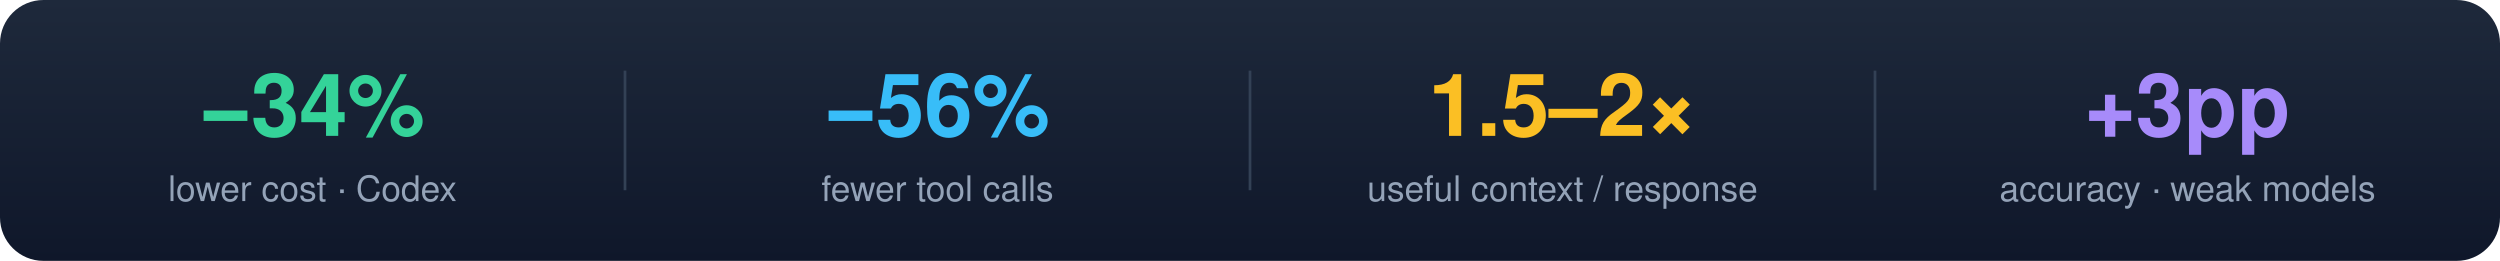
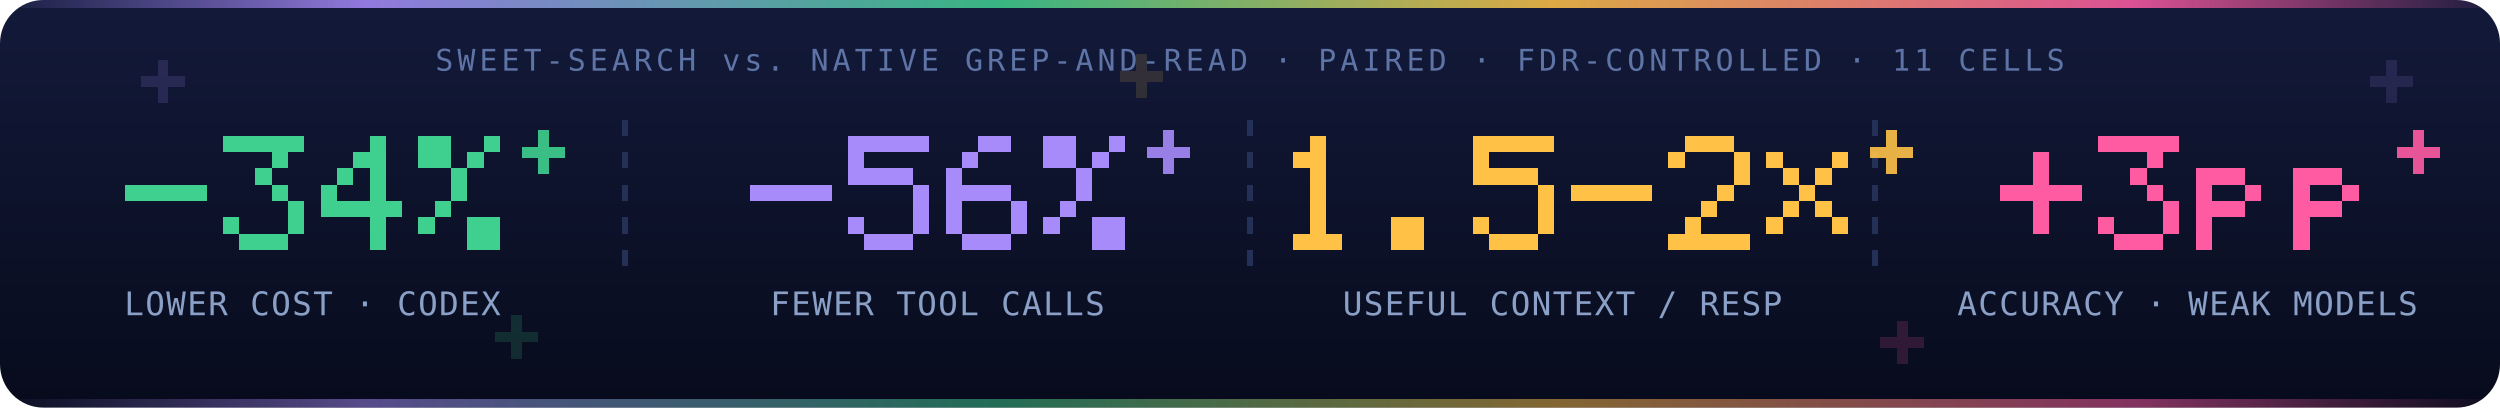
- <svg xmlns="http://www.w3.org/2000/svg" aria-label="Code-retrieval headline: up to 34 percent lower cost on Codex, up to 56 percent fewer tool calls, 1.5 to 2 times more useful context per response, and plus 3 percentage points accuracy on weak models." viewBox="0 0 920 96">
+ <svg xmlns="http://www.w3.org/2000/svg" aria-label="Code-retrieval headline: up to 34 percent lower cost on Codex, up to 56 percent fewer tool calls, 1.5 to 2 times more useful context per response, and plus 3 percentage points accuracy on weak models." font-family="ui-monospace,SFMono-Regular,Menlo,Consolas,monospace" shape-rendering="crispEdges" viewBox="0 0 920 150">
  <defs>
-     <linearGradient id="a" x1="0" x2="0" y1="0" y2="1">
-       <stop offset="0" stop-color="#1e293b" />
-       <stop offset="1" stop-color="#0f172a" />
+     <linearGradient id="bg" x1="0" x2="0" y1="0" y2="1">
+       <stop offset="0" stop-color="#131a3a" />
+       <stop offset="1" stop-color="#070b1c" />
    </linearGradient>
+     <linearGradient id="candy" x1="0" x2="1" y1="0" y2="0">
+       <stop offset="0%" stop-color="#a78bfa" stop-opacity="0" />
+       <stop offset="15%" stop-color="#a78bfa" />
+       <stop offset="40%" stop-color="#3fd08f" />
+       <stop offset="62%" stop-color="#ffc247" />
+       <stop offset="85%" stop-color="#ff5ba3" />
+       <stop offset="100%" stop-color="#ff5ba3" stop-opacity="0" />
+     </linearGradient>
+     <clipPath id="round">
+       <rect width="920" height="150" rx="16" />
+     </clipPath>
  </defs>
-   <rect width="920" height="96" fill="url(#a)" rx="16" />
-   <path stroke="#334155" d="M230 26v44m230-44v44m230-44v44" />
-   <g font-family="-apple-system,BlinkMacSystemFont,Segoe UI,Helvetica,Arial,sans-serif" text-anchor="middle">
-     <text x="115" y="50" fill="#34d399" font-size="32" font-weight="700">−34%</text>
-     <text x="115" y="74" fill="#94a3b8" font-size="13">lower cost · Codex</text>
-     <text x="345" y="50" fill="#38bdf8" font-size="32" font-weight="700">−56%</text>
-     <text x="345" y="74" fill="#94a3b8" font-size="13">fewer tool calls</text>
-     <text x="575" y="50" fill="#fbbf24" font-size="32" font-weight="700">1.5–2×</text>
-     <text x="575" y="74" fill="#94a3b8" font-size="13">useful context / response</text>
-     <text x="805" y="50" fill="#a78bfa" font-size="32" font-weight="700">+3pp</text>
-     <text x="805" y="74" fill="#94a3b8" font-size="13">accuracy · weak models</text>
+   <g clip-path="url(#round)">
+     <rect width="920" height="150" fill="url(#bg)" />
+     <rect width="920" height="3" fill="url(#candy)" opacity=".85" />
+     <rect width="920" height="3" y="147" fill="url(#candy)" opacity=".5" />
+     <g fill="#a78bfa" opacity=".16">
+       <rect width="12" height="4" x="54" y="28" />
+       <rect width="4" height="12" x="58" y="24" />
+       <rect width="4" height="4" x="52" y="28" />
+       <rect width="4" height="4" x="64" y="28" />
+       <rect width="4" height="4" x="58" y="22" />
+       <rect width="4" height="4" x="58" y="34" />
+     </g>
+     <g fill="#3fd08f" opacity=".16">
+       <rect width="12" height="4" x="184" y="122" />
+       <rect width="4" height="12" x="188" y="118" />
+       <rect width="4" height="4" x="182" y="122" />
+       <rect width="4" height="4" x="194" y="122" />
+       <rect width="4" height="4" x="188" y="116" />
+       <rect width="4" height="4" x="188" y="128" />
+     </g>
+     <g fill="#ffc247" opacity=".14">
+       <rect width="12" height="4" x="414" y="26" />
+       <rect width="4" height="12" x="418" y="22" />
+       <rect width="4" height="4" x="412" y="26" />
+       <rect width="4" height="4" x="424" y="26" />
+       <rect width="4" height="4" x="418" y="20" />
+       <rect width="4" height="4" x="418" y="32" />
+     </g>
+     <g fill="#ff5ba3" opacity=".16">
+       <rect width="12" height="4" x="694" y="124" />
+       <rect width="4" height="12" x="698" y="120" />
+       <rect width="4" height="4" x="692" y="124" />
+       <rect width="4" height="4" x="704" y="124" />
+       <rect width="4" height="4" x="698" y="118" />
+       <rect width="4" height="4" x="698" y="130" />
+     </g>
+     <g fill="#a78bfa" opacity=".14">
+       <rect width="12" height="4" x="874" y="28" />
+       <rect width="4" height="12" x="878" y="24" />
+       <rect width="4" height="4" x="872" y="28" />
+       <rect width="4" height="4" x="884" y="28" />
+       <rect width="4" height="4" x="878" y="22" />
+       <rect width="4" height="4" x="878" y="34" />
+     </g>
+     <g fill="#243056">
+       <rect width="2" height="6" x="229" y="44" />
+       <rect width="2" height="6" x="229" y="56" />
+       <rect width="2" height="6" x="229" y="68" />
+       <rect width="2" height="6" x="229" y="80" />
+       <rect width="2" height="6" x="229" y="92" />
+       <rect width="2" height="6" x="459" y="44" />
+       <rect width="2" height="6" x="459" y="56" />
+       <rect width="2" height="6" x="459" y="68" />
+       <rect width="2" height="6" x="459" y="80" />
+       <rect width="2" height="6" x="459" y="92" />
+       <rect width="2" height="6" x="689" y="44" />
+       <rect width="2" height="6" x="689" y="56" />
+       <rect width="2" height="6" x="689" y="68" />
+       <rect width="2" height="6" x="689" y="80" />
+       <rect width="2" height="6" x="689" y="92" />
+     </g>
+     <g fill="#3fd08f">
+       <rect width="30" height="6" x="46" y="68" />
+       <rect width="30" height="6" x="82" y="50" />
+       <rect width="6" height="6" x="100" y="56" />
+       <rect width="6" height="6" x="94" y="62" />
+       <rect width="6" height="6" x="100" y="68" />
+       <rect width="6" height="6" x="106" y="74" />
+       <rect width="6" height="6" x="82" y="80" />
+       <rect width="6" height="6" x="106" y="80" />
+       <rect width="18" height="6" x="88" y="86" />
+       <rect width="6" height="6" x="136" y="50" />
+       <rect width="12" height="6" x="130" y="56" />
+       <rect width="6" height="6" x="124" y="62" />
+       <rect width="6" height="6" x="136" y="62" />
+       <rect width="6" height="6" x="118" y="68" />
+       <rect width="6" height="6" x="136" y="68" />
+       <rect width="30" height="6" x="118" y="74" />
+       <rect width="6" height="6" x="136" y="80" />
+       <rect width="6" height="6" x="136" y="86" />
+       <rect width="12" height="6" x="154" y="50" />
+       <rect width="6" height="6" x="178" y="50" />
+       <rect width="12" height="6" x="154" y="56" />
+       <rect width="6" height="6" x="172" y="56" />
+       <rect width="6" height="6" x="166" y="62" />
+       <rect width="6" height="6" x="166" y="68" />
+       <rect width="6" height="6" x="160" y="74" />
+       <rect width="6" height="6" x="154" y="80" />
+       <rect width="12" height="6" x="172" y="80" />
+       <rect width="12" height="6" x="172" y="86" />
+     </g>
+     <g fill="#a78bfa">
+       <rect width="30" height="6" x="276" y="68" />
+       <rect width="30" height="6" x="312" y="50" />
+       <rect width="6" height="6" x="312" y="56" />
+       <rect width="24" height="6" x="312" y="62" />
+       <rect width="6" height="6" x="336" y="68" />
+       <rect width="6" height="6" x="336" y="74" />
+       <rect width="6" height="6" x="312" y="80" />
+       <rect width="6" height="6" x="336" y="80" />
+       <rect width="18" height="6" x="318" y="86" />
+       <rect width="12" height="6" x="360" y="50" />
+       <rect width="6" height="6" x="354" y="56" />
+       <rect width="6" height="6" x="348" y="62" />
+       <rect width="24" height="6" x="348" y="68" />
+       <rect width="6" height="6" x="348" y="74" />
+       <rect width="6" height="6" x="372" y="74" />
+       <rect width="6" height="6" x="348" y="80" />
+       <rect width="6" height="6" x="372" y="80" />
+       <rect width="18" height="6" x="354" y="86" />
+       <rect width="12" height="6" x="384" y="50" />
+       <rect width="6" height="6" x="408" y="50" />
+       <rect width="12" height="6" x="384" y="56" />
+       <rect width="6" height="6" x="402" y="56" />
+       <rect width="6" height="6" x="396" y="62" />
+       <rect width="6" height="6" x="396" y="68" />
+       <rect width="6" height="6" x="390" y="74" />
+       <rect width="6" height="6" x="384" y="80" />
+       <rect width="12" height="6" x="402" y="80" />
+       <rect width="12" height="6" x="402" y="86" />
+     </g>
+     <g fill="#ffc247">
+       <rect width="6" height="6" x="482" y="50" />
+       <rect width="12" height="6" x="476" y="56" />
+       <rect width="6" height="6" x="482" y="62" />
+       <rect width="6" height="6" x="482" y="68" />
+       <rect width="6" height="6" x="482" y="74" />
+       <rect width="6" height="6" x="482" y="80" />
+       <rect width="18" height="6" x="476" y="86" />
+       <rect width="12" height="6" x="512" y="80" />
+       <rect width="12" height="6" x="512" y="86" />
+       <rect width="30" height="6" x="542" y="50" />
+       <rect width="6" height="6" x="542" y="56" />
+       <rect width="24" height="6" x="542" y="62" />
+       <rect width="6" height="6" x="566" y="68" />
+       <rect width="6" height="6" x="566" y="74" />
+       <rect width="6" height="6" x="542" y="80" />
+       <rect width="6" height="6" x="566" y="80" />
+       <rect width="18" height="6" x="548" y="86" />
+       <rect width="30" height="6" x="578" y="68" />
+       <rect width="18" height="6" x="620" y="50" />
+       <rect width="6" height="6" x="614" y="56" />
+       <rect width="6" height="6" x="638" y="56" />
+       <rect width="6" height="6" x="638" y="62" />
+       <rect width="6" height="6" x="632" y="68" />
+       <rect width="6" height="6" x="626" y="74" />
+       <rect width="6" height="6" x="620" y="80" />
+       <rect width="30" height="6" x="614" y="86" />
+       <rect width="6" height="6" x="650" y="56" />
+       <rect width="6" height="6" x="674" y="56" />
+       <rect width="6" height="6" x="656" y="62" />
+       <rect width="6" height="6" x="668" y="62" />
+       <rect width="6" height="6" x="662" y="68" />
+       <rect width="6" height="6" x="656" y="74" />
+       <rect width="6" height="6" x="668" y="74" />
+       <rect width="6" height="6" x="650" y="80" />
+       <rect width="6" height="6" x="674" y="80" />
+     </g>
+     <g fill="#ff5ba3">
+       <rect width="6" height="6" x="748" y="56" />
+       <rect width="6" height="6" x="748" y="62" />
+       <rect width="30" height="6" x="736" y="68" />
+       <rect width="6" height="6" x="748" y="74" />
+       <rect width="6" height="6" x="748" y="80" />
+       <rect width="30" height="6" x="772" y="50" />
+       <rect width="6" height="6" x="790" y="56" />
+       <rect width="6" height="6" x="784" y="62" />
+       <rect width="6" height="6" x="790" y="68" />
+       <rect width="6" height="6" x="796" y="74" />
+       <rect width="6" height="6" x="772" y="80" />
+       <rect width="6" height="6" x="796" y="80" />
+       <rect width="18" height="6" x="778" y="86" />
+       <rect width="18" height="6" x="808" y="62" />
+       <rect width="6" height="6" x="808" y="68" />
+       <rect width="6" height="6" x="826" y="68" />
+       <rect width="18" height="6" x="808" y="74" />
+       <rect width="6" height="6" x="808" y="80" />
+       <rect width="6" height="6" x="808" y="86" />
+       <rect width="18" height="6" x="844" y="62" />
+       <rect width="6" height="6" x="844" y="68" />
+       <rect width="6" height="6" x="862" y="68" />
+       <rect width="18" height="6" x="844" y="74" />
+       <rect width="6" height="6" x="844" y="80" />
+       <rect width="6" height="6" x="844" y="86" />
+     </g>
+     <g fill="#3fd08f" opacity=".9">
+       <rect width="12" height="4" x="194" y="54" />
+       <rect width="4" height="12" x="198" y="50" />
+       <rect width="4" height="4" x="192" y="54" />
+       <rect width="4" height="4" x="204" y="54" />
+       <rect width="4" height="4" x="198" y="48" />
+       <rect width="4" height="4" x="198" y="60" />
+     </g>
+     <g fill="#a78bfa" opacity=".9">
+       <rect width="12" height="4" x="424" y="54" />
+       <rect width="4" height="12" x="428" y="50" />
+       <rect width="4" height="4" x="422" y="54" />
+       <rect width="4" height="4" x="434" y="54" />
+       <rect width="4" height="4" x="428" y="48" />
+       <rect width="4" height="4" x="428" y="60" />
+     </g>
+     <g fill="#ffc247" opacity=".9">
+       <rect width="12" height="4" x="690" y="54" />
+       <rect width="4" height="12" x="694" y="50" />
+       <rect width="4" height="4" x="688" y="54" />
+       <rect width="4" height="4" x="700" y="54" />
+       <rect width="4" height="4" x="694" y="48" />
+       <rect width="4" height="4" x="694" y="60" />
+     </g>
+     <g fill="#ff5ba3" opacity=".9">
+       <rect width="12" height="4" x="884" y="54" />
+       <rect width="4" height="12" x="888" y="50" />
+       <rect width="4" height="4" x="882" y="54" />
+       <rect width="4" height="4" x="894" y="54" />
+       <rect width="4" height="4" x="888" y="48" />
+       <rect width="4" height="4" x="888" y="60" />
+     </g>
+     <text x="460" y="26" fill="#5f74a6" font-size="11" letter-spacing="1.5" text-anchor="middle">SWEET-SEARCH vs. NATIVE GREP-AND-READ · PAIRED · FDR-CONTROLLED · 11 CELLS</text>
+     <g fill="#8aa0c6" text-anchor="middle">
+       <text x="115" y="116" font-size="12" letter-spacing=".5">LOWER COST · CODEX</text>
+       <text x="345" y="116" font-size="12" letter-spacing=".5">FEWER TOOL CALLS</text>
+       <text x="575" y="116" font-size="12" letter-spacing=".5">USEFUL CONTEXT / RESP</text>
+       <text x="805" y="116" font-size="12" letter-spacing=".5">ACCURACY · WEAK MODELS</text>
+     </g>
+     <rect width="260" height="150" fill="url(#candy)" opacity="0" style="mix-blend-mode:screen">
+       <animate attributeName="opacity" begin="0s" dur="9s" keyTimes="0;0.05;0.45;0.5;1" repeatCount="indefinite" values="0;0.22;0.22;0;0" />
+       <animate attributeName="x" begin="0s" dur="9s" keyTimes="0;0.5;1" repeatCount="indefinite" values="-260;920;920" />
+     </rect>
  </g>
</svg>
